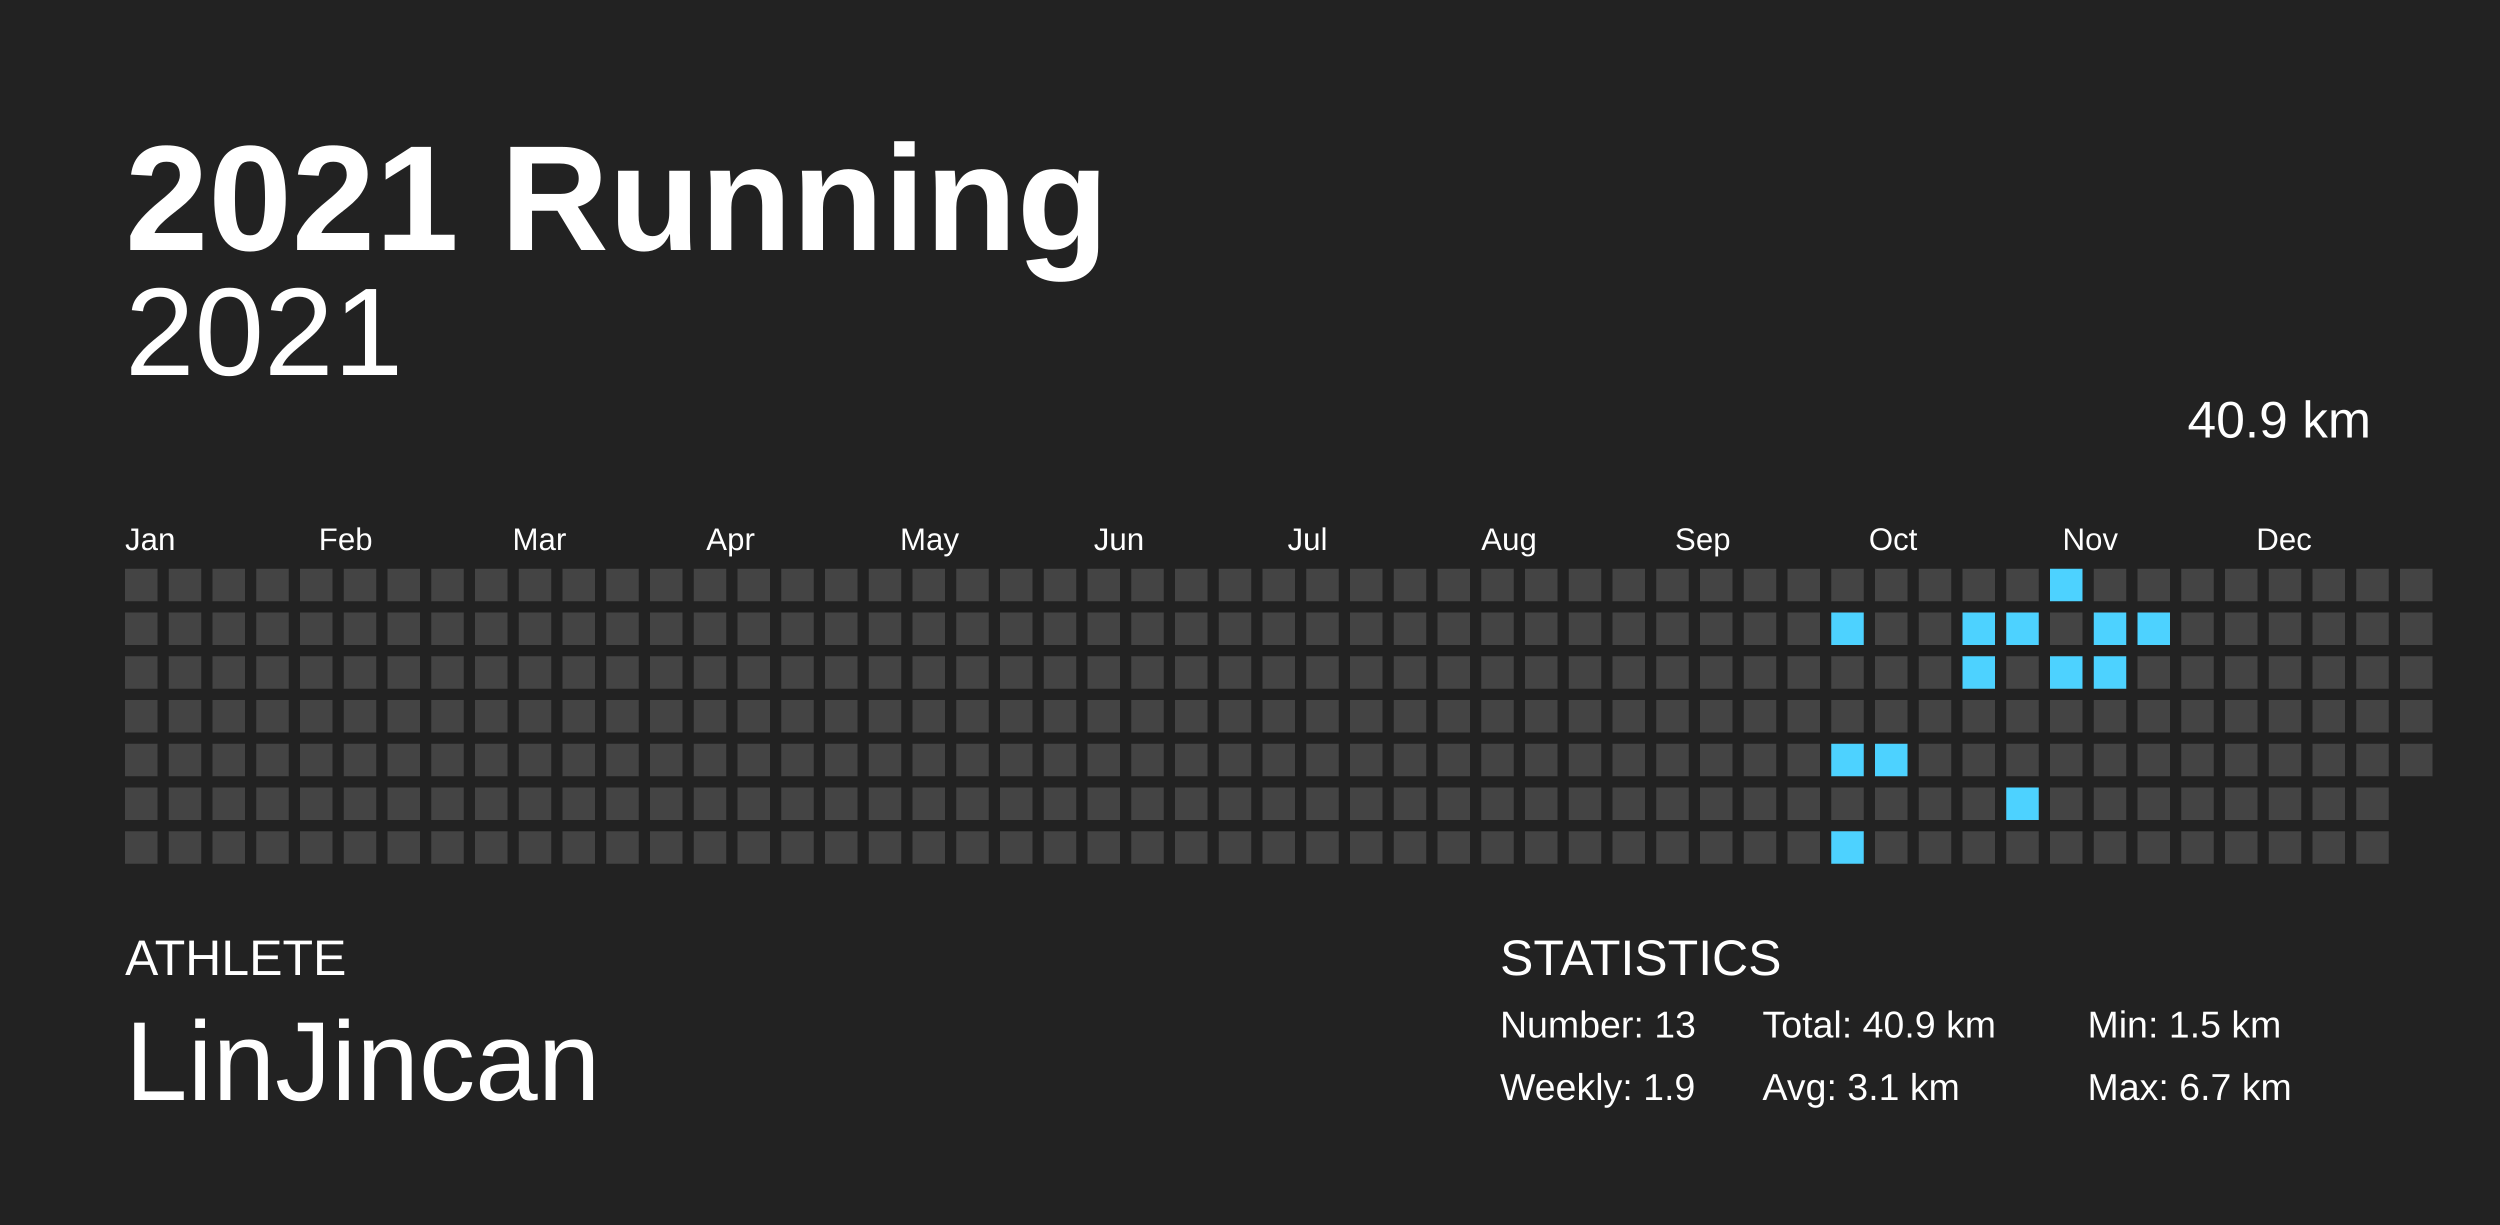
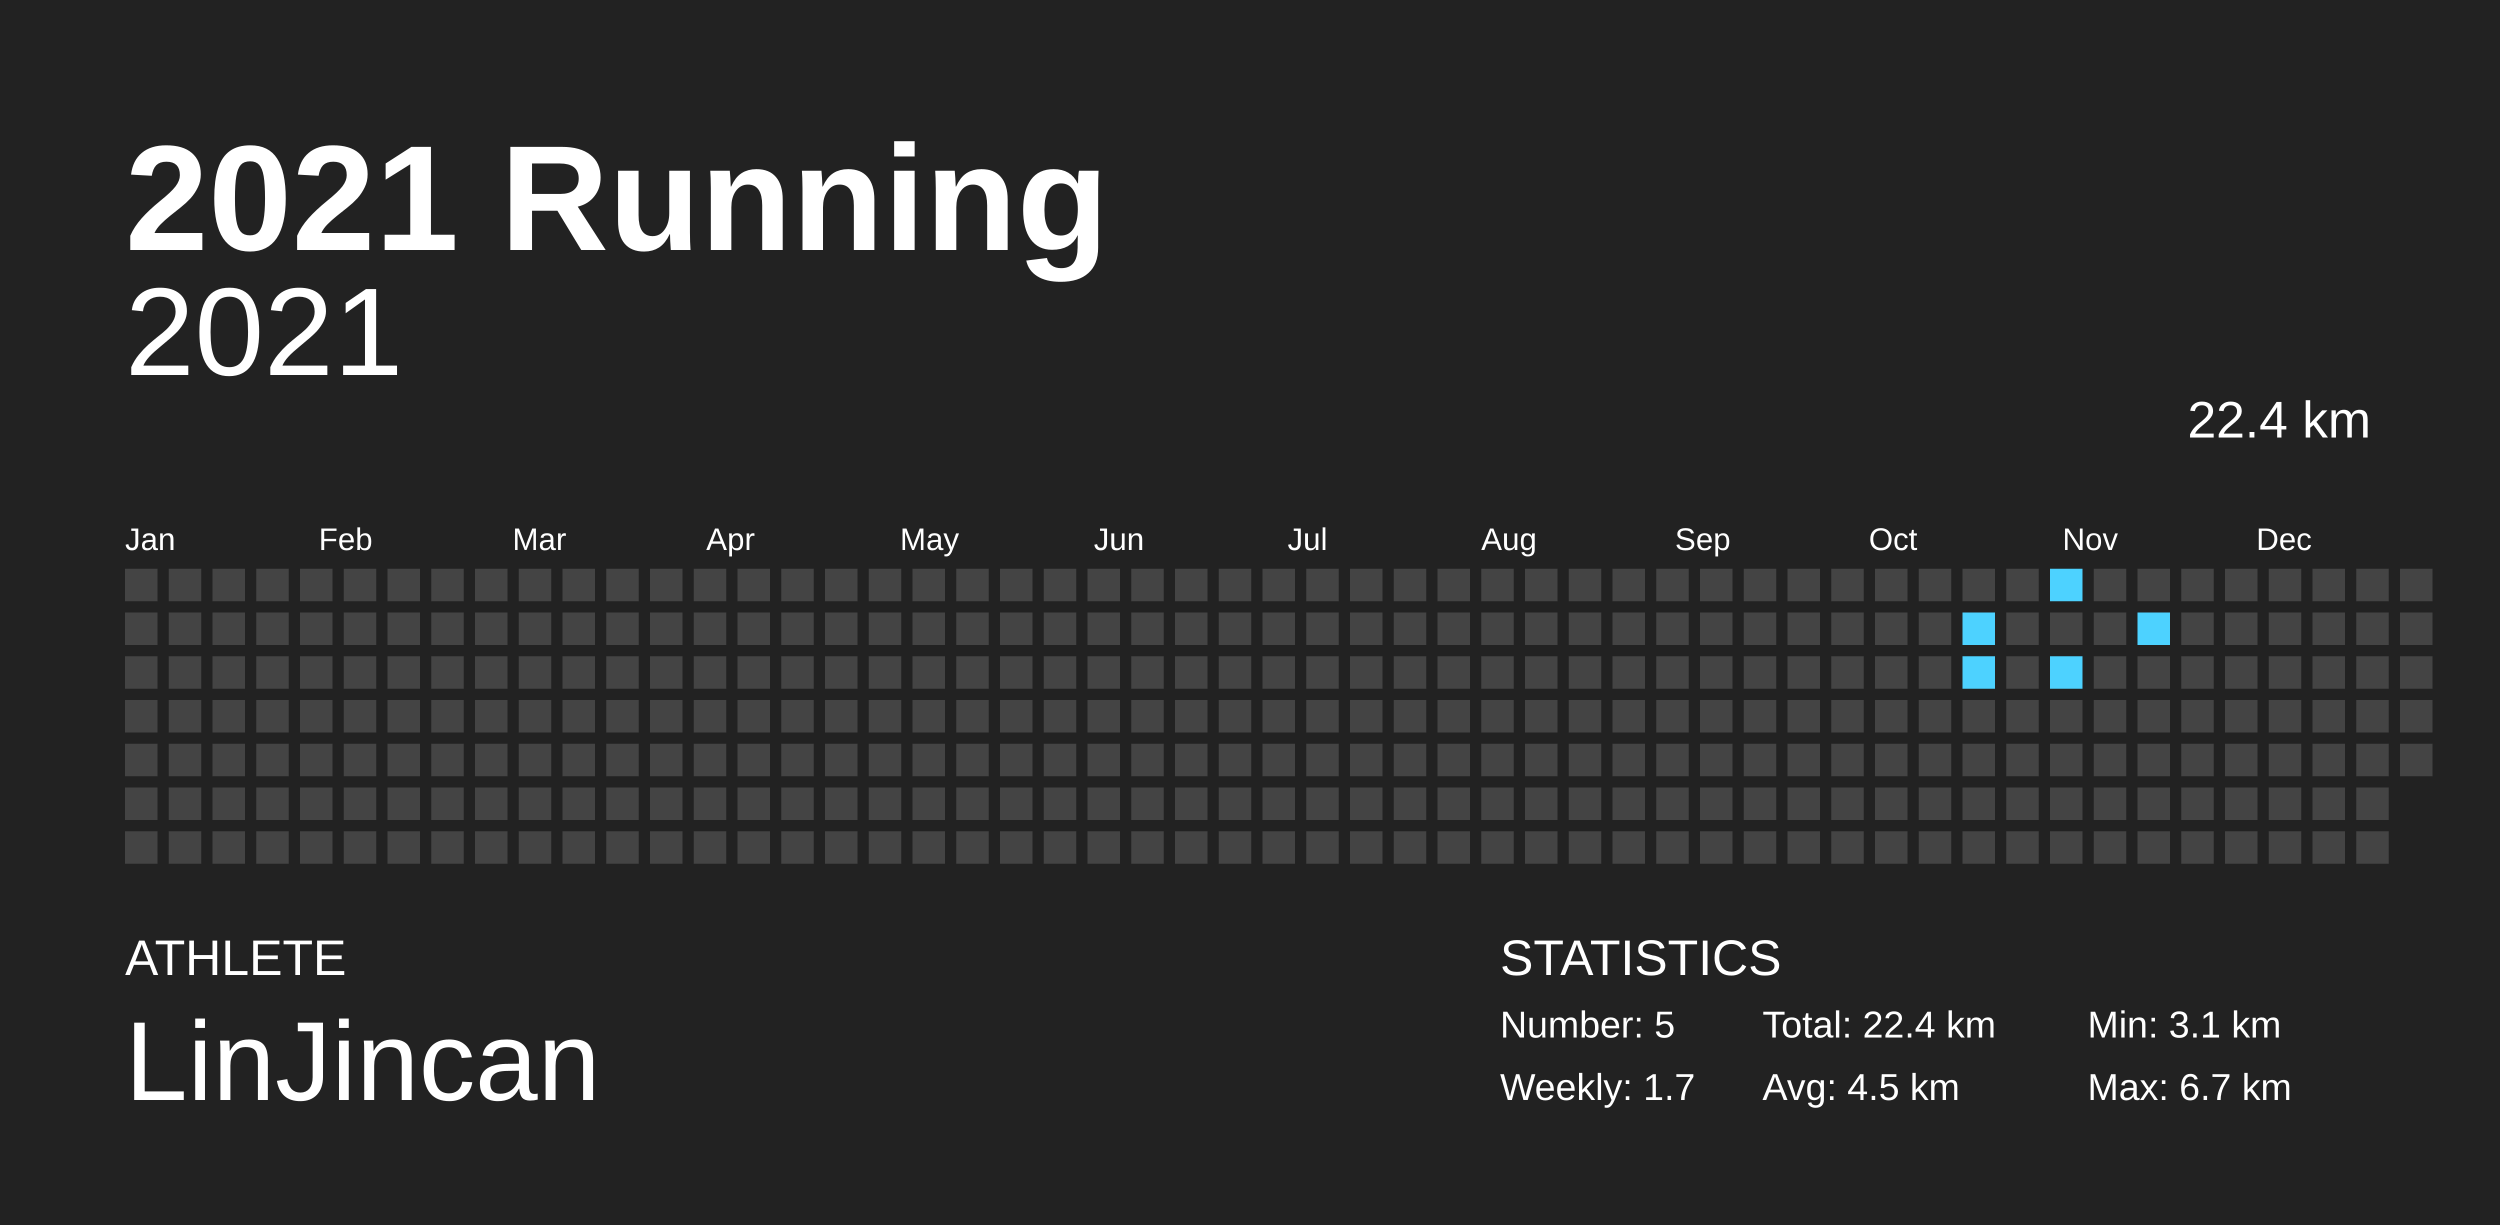
<svg xmlns="http://www.w3.org/2000/svg" baseProfile="full" height="98mm" version="1.1" viewBox="0,0,200,98" width="200mm">
  <defs />
  <rect fill="#222222" height="98" width="200" x="0" y="0" />
  <text fill="#FFFFFF" style="font-size:12px; font-family:Arial; font-weight:bold;" x="10" y="20">2021 Running</text>
  <text fill="#FFFFFF" style="font-size:4px; font-family:Arial" x="10" y="78">ATHLETE</text>
  <text fill="#FFFFFF" style="font-size:9px; font-family:Arial" x="10" y="88">LinJincan</text>
  <text fill="#FFFFFF" style="font-size:4px; font-family:Arial" x="120" y="78">STATISTICS</text>
-   <text fill="#FFFFFF" style="font-size:3px; font-family:Arial" x="120" y="83">Number: 13</text>
-   <text fill="#FFFFFF" style="font-size:3px; font-family:Arial" x="120" y="88">Weekly: 1.9</text>
-   <text fill="#FFFFFF" style="font-size:3px; font-family:Arial" x="141" y="83">Total: 40.9 km</text>
-   <text fill="#FFFFFF" style="font-size:3px; font-family:Arial" x="141" y="88">Avg: 3.1 km</text>
-   <text fill="#FFFFFF" style="font-size:3px; font-family:Arial" x="167" y="83">Min: 1.5 km</text>
+   <text fill="#FFFFFF" style="font-size:3px; font-family:Arial" x="120" y="83">Number: 5</text>
+   <text fill="#FFFFFF" style="font-size:3px; font-family:Arial" x="120" y="88">Weekly: 1.7</text>
+   <text fill="#FFFFFF" style="font-size:3px; font-family:Arial" x="141" y="83">Total: 22.4 km</text>
+   <text fill="#FFFFFF" style="font-size:3px; font-family:Arial" x="141" y="88">Avg: 4.5 km</text>
+   <text fill="#FFFFFF" style="font-size:3px; font-family:Arial" x="167" y="83">Min: 3.1 km</text>
  <text fill="#FFFFFF" style="font-size:3px; font-family:Arial" x="167" y="88">Max: 6.7 km</text>
  <text alignment-baseline="hanging" fill="#FFFFFF" style="font-size:10.0px; font-family:Arial;" x="10" y="30">2021</text>
-   <text alignment-baseline="hanging" fill="#FFFFFF" style="font-size:4.125px; font-family:Arial;" x="175" y="35">40.9 km</text>
+   <text alignment-baseline="hanging" fill="#FFFFFF" style="font-size:4.125px; font-family:Arial;" x="175" y="35">22.4 km</text>
  <text fill="#FFFFFF" style="font-size:2.5px; font-family:Arial" x="10.0" y="44">Jan</text>
  <text fill="#FFFFFF" style="font-size:2.5px; font-family:Arial" x="25.5" y="44">Feb</text>
  <text fill="#FFFFFF" style="font-size:2.5px; font-family:Arial" x="41.0" y="44">Mar</text>
  <text fill="#FFFFFF" style="font-size:2.5px; font-family:Arial" x="56.5" y="44">Apr</text>
  <text fill="#FFFFFF" style="font-size:2.5px; font-family:Arial" x="72.0" y="44">May</text>
  <text fill="#FFFFFF" style="font-size:2.5px; font-family:Arial" x="87.5" y="44">Jun</text>
  <text fill="#FFFFFF" style="font-size:2.5px; font-family:Arial" x="103.0" y="44">Jul</text>
  <text fill="#FFFFFF" style="font-size:2.5px; font-family:Arial" x="118.5" y="44">Aug</text>
  <text fill="#FFFFFF" style="font-size:2.5px; font-family:Arial" x="134.0" y="44">Sep</text>
  <text fill="#FFFFFF" style="font-size:2.5px; font-family:Arial" x="149.5" y="44">Oct</text>
  <text fill="#FFFFFF" style="font-size:2.5px; font-family:Arial" x="165.0" y="44">Nov</text>
  <text fill="#FFFFFF" style="font-size:2.5px; font-family:Arial" x="180.5" y="44">Dec</text>
  <rect fill="#444444" height="2.6" width="2.6" x="10.0" y="45.5" />
  <rect fill="#444444" height="2.6" width="2.6" x="10.0" y="49.0" />
  <rect fill="#444444" height="2.6" width="2.6" x="10.0" y="52.5" />
  <rect fill="#444444" height="2.6" width="2.6" x="10.0" y="56.0" />
  <rect fill="#444444" height="2.6" width="2.6" x="10.0" y="59.5" />
  <rect fill="#444444" height="2.6" width="2.6" x="10.0" y="63.0" />
  <rect fill="#444444" height="2.6" width="2.6" x="10.0" y="66.5" />
  <rect fill="#444444" height="2.6" width="2.6" x="13.5" y="45.5" />
  <rect fill="#444444" height="2.6" width="2.6" x="13.5" y="49.0" />
  <rect fill="#444444" height="2.6" width="2.6" x="13.5" y="52.5" />
  <rect fill="#444444" height="2.6" width="2.6" x="13.5" y="56.0" />
  <rect fill="#444444" height="2.6" width="2.6" x="13.5" y="59.5" />
  <rect fill="#444444" height="2.6" width="2.6" x="13.5" y="63.0" />
  <rect fill="#444444" height="2.6" width="2.6" x="13.5" y="66.5" />
  <rect fill="#444444" height="2.6" width="2.6" x="17.0" y="45.5" />
  <rect fill="#444444" height="2.6" width="2.6" x="17.0" y="49.0" />
  <rect fill="#444444" height="2.6" width="2.6" x="17.0" y="52.5" />
  <rect fill="#444444" height="2.6" width="2.6" x="17.0" y="56.0" />
  <rect fill="#444444" height="2.6" width="2.6" x="17.0" y="59.5" />
  <rect fill="#444444" height="2.6" width="2.6" x="17.0" y="63.0" />
  <rect fill="#444444" height="2.6" width="2.6" x="17.0" y="66.5" />
  <rect fill="#444444" height="2.6" width="2.6" x="20.5" y="45.5" />
  <rect fill="#444444" height="2.6" width="2.6" x="20.5" y="49.0" />
  <rect fill="#444444" height="2.6" width="2.6" x="20.5" y="52.5" />
  <rect fill="#444444" height="2.6" width="2.6" x="20.5" y="56.0" />
  <rect fill="#444444" height="2.6" width="2.6" x="20.5" y="59.5" />
  <rect fill="#444444" height="2.6" width="2.6" x="20.5" y="63.0" />
  <rect fill="#444444" height="2.6" width="2.6" x="20.5" y="66.5" />
  <rect fill="#444444" height="2.6" width="2.6" x="24.0" y="45.5" />
  <rect fill="#444444" height="2.6" width="2.6" x="24.0" y="49.0" />
  <rect fill="#444444" height="2.6" width="2.6" x="24.0" y="52.5" />
  <rect fill="#444444" height="2.6" width="2.6" x="24.0" y="56.0" />
  <rect fill="#444444" height="2.6" width="2.6" x="24.0" y="59.5" />
  <rect fill="#444444" height="2.6" width="2.6" x="24.0" y="63.0" />
  <rect fill="#444444" height="2.6" width="2.6" x="24.0" y="66.5" />
  <rect fill="#444444" height="2.6" width="2.6" x="27.5" y="45.5" />
  <rect fill="#444444" height="2.6" width="2.6" x="27.5" y="49.0" />
  <rect fill="#444444" height="2.6" width="2.6" x="27.5" y="52.5" />
  <rect fill="#444444" height="2.6" width="2.6" x="27.5" y="56.0" />
  <rect fill="#444444" height="2.6" width="2.6" x="27.5" y="59.5" />
  <rect fill="#444444" height="2.6" width="2.6" x="27.5" y="63.0" />
  <rect fill="#444444" height="2.6" width="2.6" x="27.5" y="66.5" />
  <rect fill="#444444" height="2.6" width="2.6" x="31.0" y="45.5" />
  <rect fill="#444444" height="2.6" width="2.6" x="31.0" y="49.0" />
  <rect fill="#444444" height="2.6" width="2.6" x="31.0" y="52.5" />
  <rect fill="#444444" height="2.6" width="2.6" x="31.0" y="56.0" />
  <rect fill="#444444" height="2.6" width="2.6" x="31.0" y="59.5" />
  <rect fill="#444444" height="2.6" width="2.6" x="31.0" y="63.0" />
  <rect fill="#444444" height="2.6" width="2.6" x="31.0" y="66.5" />
  <rect fill="#444444" height="2.6" width="2.6" x="34.5" y="45.5" />
  <rect fill="#444444" height="2.6" width="2.6" x="34.5" y="49.0" />
  <rect fill="#444444" height="2.6" width="2.6" x="34.5" y="52.5" />
  <rect fill="#444444" height="2.6" width="2.6" x="34.5" y="56.0" />
  <rect fill="#444444" height="2.6" width="2.6" x="34.5" y="59.5" />
  <rect fill="#444444" height="2.6" width="2.6" x="34.5" y="63.0" />
  <rect fill="#444444" height="2.6" width="2.6" x="34.5" y="66.5" />
  <rect fill="#444444" height="2.6" width="2.6" x="38.0" y="45.5" />
  <rect fill="#444444" height="2.6" width="2.6" x="38.0" y="49.0" />
  <rect fill="#444444" height="2.6" width="2.6" x="38.0" y="52.5" />
  <rect fill="#444444" height="2.6" width="2.6" x="38.0" y="56.0" />
  <rect fill="#444444" height="2.6" width="2.6" x="38.0" y="59.5" />
  <rect fill="#444444" height="2.6" width="2.6" x="38.0" y="63.0" />
  <rect fill="#444444" height="2.6" width="2.6" x="38.0" y="66.5" />
  <rect fill="#444444" height="2.6" width="2.6" x="41.5" y="45.5" />
  <rect fill="#444444" height="2.6" width="2.6" x="41.5" y="49.0" />
  <rect fill="#444444" height="2.6" width="2.6" x="41.5" y="52.5" />
  <rect fill="#444444" height="2.6" width="2.6" x="41.5" y="56.0" />
  <rect fill="#444444" height="2.6" width="2.6" x="41.5" y="59.5" />
  <rect fill="#444444" height="2.6" width="2.6" x="41.5" y="63.0" />
  <rect fill="#444444" height="2.6" width="2.6" x="41.5" y="66.5" />
  <rect fill="#444444" height="2.6" width="2.6" x="45.0" y="45.5" />
  <rect fill="#444444" height="2.6" width="2.6" x="45.0" y="49.0" />
  <rect fill="#444444" height="2.6" width="2.6" x="45.0" y="52.5" />
  <rect fill="#444444" height="2.6" width="2.6" x="45.0" y="56.0" />
  <rect fill="#444444" height="2.6" width="2.6" x="45.0" y="59.5" />
  <rect fill="#444444" height="2.6" width="2.6" x="45.0" y="63.0" />
  <rect fill="#444444" height="2.6" width="2.6" x="45.0" y="66.5" />
  <rect fill="#444444" height="2.6" width="2.6" x="48.5" y="45.5" />
  <rect fill="#444444" height="2.6" width="2.6" x="48.5" y="49.0" />
  <rect fill="#444444" height="2.6" width="2.6" x="48.5" y="52.5" />
  <rect fill="#444444" height="2.6" width="2.6" x="48.5" y="56.0" />
  <rect fill="#444444" height="2.6" width="2.6" x="48.5" y="59.5" />
  <rect fill="#444444" height="2.6" width="2.6" x="48.5" y="63.0" />
  <rect fill="#444444" height="2.6" width="2.6" x="48.5" y="66.5" />
  <rect fill="#444444" height="2.6" width="2.6" x="52.0" y="45.5" />
  <rect fill="#444444" height="2.6" width="2.6" x="52.0" y="49.0" />
  <rect fill="#444444" height="2.6" width="2.6" x="52.0" y="52.5" />
  <rect fill="#444444" height="2.6" width="2.6" x="52.0" y="56.0" />
  <rect fill="#444444" height="2.6" width="2.6" x="52.0" y="59.5" />
  <rect fill="#444444" height="2.6" width="2.6" x="52.0" y="63.0" />
  <rect fill="#444444" height="2.6" width="2.6" x="52.0" y="66.5" />
  <rect fill="#444444" height="2.6" width="2.6" x="55.5" y="45.5" />
  <rect fill="#444444" height="2.6" width="2.6" x="55.5" y="49.0" />
  <rect fill="#444444" height="2.6" width="2.6" x="55.5" y="52.5" />
  <rect fill="#444444" height="2.6" width="2.6" x="55.5" y="56.0" />
  <rect fill="#444444" height="2.6" width="2.6" x="55.5" y="59.5" />
  <rect fill="#444444" height="2.6" width="2.6" x="55.5" y="63.0" />
  <rect fill="#444444" height="2.6" width="2.6" x="55.5" y="66.5" />
  <rect fill="#444444" height="2.6" width="2.6" x="59.0" y="45.5" />
  <rect fill="#444444" height="2.6" width="2.6" x="59.0" y="49.0" />
  <rect fill="#444444" height="2.6" width="2.6" x="59.0" y="52.5" />
  <rect fill="#444444" height="2.6" width="2.6" x="59.0" y="56.0" />
  <rect fill="#444444" height="2.6" width="2.6" x="59.0" y="59.5" />
  <rect fill="#444444" height="2.6" width="2.6" x="59.0" y="63.0" />
  <rect fill="#444444" height="2.6" width="2.6" x="59.0" y="66.5" />
  <rect fill="#444444" height="2.6" width="2.6" x="62.5" y="45.5" />
  <rect fill="#444444" height="2.6" width="2.6" x="62.5" y="49.0" />
  <rect fill="#444444" height="2.6" width="2.6" x="62.5" y="52.5" />
  <rect fill="#444444" height="2.6" width="2.6" x="62.5" y="56.0" />
  <rect fill="#444444" height="2.6" width="2.6" x="62.5" y="59.5" />
  <rect fill="#444444" height="2.6" width="2.6" x="62.5" y="63.0" />
  <rect fill="#444444" height="2.6" width="2.6" x="62.5" y="66.5" />
  <rect fill="#444444" height="2.6" width="2.6" x="66.0" y="45.5" />
  <rect fill="#444444" height="2.6" width="2.6" x="66.0" y="49.0" />
  <rect fill="#444444" height="2.6" width="2.6" x="66.0" y="52.5" />
  <rect fill="#444444" height="2.6" width="2.6" x="66.0" y="56.0" />
  <rect fill="#444444" height="2.6" width="2.6" x="66.0" y="59.5" />
  <rect fill="#444444" height="2.6" width="2.6" x="66.0" y="63.0" />
  <rect fill="#444444" height="2.6" width="2.6" x="66.0" y="66.5" />
  <rect fill="#444444" height="2.6" width="2.6" x="69.5" y="45.5" />
  <rect fill="#444444" height="2.6" width="2.6" x="69.5" y="49.0" />
  <rect fill="#444444" height="2.6" width="2.6" x="69.5" y="52.5" />
  <rect fill="#444444" height="2.6" width="2.6" x="69.5" y="56.0" />
  <rect fill="#444444" height="2.6" width="2.6" x="69.5" y="59.5" />
  <rect fill="#444444" height="2.6" width="2.6" x="69.5" y="63.0" />
  <rect fill="#444444" height="2.6" width="2.6" x="69.5" y="66.5" />
  <rect fill="#444444" height="2.6" width="2.6" x="73.0" y="45.5" />
  <rect fill="#444444" height="2.6" width="2.6" x="73.0" y="49.0" />
  <rect fill="#444444" height="2.6" width="2.6" x="73.0" y="52.5" />
  <rect fill="#444444" height="2.6" width="2.6" x="73.0" y="56.0" />
  <rect fill="#444444" height="2.6" width="2.6" x="73.0" y="59.5" />
  <rect fill="#444444" height="2.6" width="2.6" x="73.0" y="63.0" />
  <rect fill="#444444" height="2.6" width="2.6" x="73.0" y="66.5" />
  <rect fill="#444444" height="2.6" width="2.6" x="76.5" y="45.5" />
  <rect fill="#444444" height="2.6" width="2.6" x="76.5" y="49.0" />
  <rect fill="#444444" height="2.6" width="2.6" x="76.5" y="52.5" />
  <rect fill="#444444" height="2.6" width="2.6" x="76.5" y="56.0" />
  <rect fill="#444444" height="2.6" width="2.6" x="76.5" y="59.5" />
  <rect fill="#444444" height="2.6" width="2.6" x="76.5" y="63.0" />
  <rect fill="#444444" height="2.6" width="2.6" x="76.5" y="66.5" />
  <rect fill="#444444" height="2.6" width="2.6" x="80.0" y="45.5" />
  <rect fill="#444444" height="2.6" width="2.6" x="80.0" y="49.0" />
  <rect fill="#444444" height="2.6" width="2.6" x="80.0" y="52.5" />
  <rect fill="#444444" height="2.6" width="2.6" x="80.0" y="56.0" />
  <rect fill="#444444" height="2.6" width="2.6" x="80.0" y="59.5" />
  <rect fill="#444444" height="2.6" width="2.6" x="80.0" y="63.0" />
  <rect fill="#444444" height="2.6" width="2.6" x="80.0" y="66.5" />
  <rect fill="#444444" height="2.6" width="2.6" x="83.5" y="45.5" />
  <rect fill="#444444" height="2.6" width="2.6" x="83.5" y="49.0" />
  <rect fill="#444444" height="2.6" width="2.6" x="83.5" y="52.5" />
  <rect fill="#444444" height="2.6" width="2.6" x="83.5" y="56.0" />
  <rect fill="#444444" height="2.6" width="2.6" x="83.5" y="59.5" />
  <rect fill="#444444" height="2.6" width="2.6" x="83.5" y="63.0" />
  <rect fill="#444444" height="2.6" width="2.6" x="83.5" y="66.5" />
  <rect fill="#444444" height="2.6" width="2.6" x="87.0" y="45.5" />
  <rect fill="#444444" height="2.6" width="2.6" x="87.0" y="49.0" />
  <rect fill="#444444" height="2.6" width="2.6" x="87.0" y="52.5" />
  <rect fill="#444444" height="2.6" width="2.6" x="87.0" y="56.0" />
  <rect fill="#444444" height="2.6" width="2.6" x="87.0" y="59.5" />
  <rect fill="#444444" height="2.6" width="2.6" x="87.0" y="63.0" />
  <rect fill="#444444" height="2.6" width="2.6" x="87.0" y="66.5" />
  <rect fill="#444444" height="2.6" width="2.6" x="90.5" y="45.5" />
  <rect fill="#444444" height="2.6" width="2.6" x="90.5" y="49.0" />
  <rect fill="#444444" height="2.6" width="2.6" x="90.5" y="52.5" />
  <rect fill="#444444" height="2.6" width="2.6" x="90.5" y="56.0" />
  <rect fill="#444444" height="2.6" width="2.6" x="90.5" y="59.5" />
  <rect fill="#444444" height="2.6" width="2.6" x="90.5" y="63.0" />
  <rect fill="#444444" height="2.6" width="2.6" x="90.5" y="66.5" />
  <rect fill="#444444" height="2.6" width="2.6" x="94.0" y="45.5" />
  <rect fill="#444444" height="2.6" width="2.6" x="94.0" y="49.0" />
  <rect fill="#444444" height="2.6" width="2.6" x="94.0" y="52.5" />
  <rect fill="#444444" height="2.6" width="2.6" x="94.0" y="56.0" />
  <rect fill="#444444" height="2.6" width="2.6" x="94.0" y="59.5" />
  <rect fill="#444444" height="2.6" width="2.6" x="94.0" y="63.0" />
  <rect fill="#444444" height="2.6" width="2.6" x="94.0" y="66.5" />
  <rect fill="#444444" height="2.6" width="2.6" x="97.5" y="45.5" />
  <rect fill="#444444" height="2.6" width="2.6" x="97.5" y="49.0" />
  <rect fill="#444444" height="2.6" width="2.6" x="97.5" y="52.5" />
  <rect fill="#444444" height="2.6" width="2.6" x="97.5" y="56.0" />
  <rect fill="#444444" height="2.6" width="2.6" x="97.5" y="59.5" />
  <rect fill="#444444" height="2.6" width="2.6" x="97.5" y="63.0" />
  <rect fill="#444444" height="2.6" width="2.6" x="97.5" y="66.5" />
  <rect fill="#444444" height="2.6" width="2.6" x="101.0" y="45.5" />
  <rect fill="#444444" height="2.6" width="2.6" x="101.0" y="49.0" />
  <rect fill="#444444" height="2.6" width="2.6" x="101.0" y="52.5" />
  <rect fill="#444444" height="2.6" width="2.6" x="101.0" y="56.0" />
  <rect fill="#444444" height="2.6" width="2.6" x="101.0" y="59.5" />
  <rect fill="#444444" height="2.6" width="2.6" x="101.0" y="63.0" />
  <rect fill="#444444" height="2.6" width="2.6" x="101.0" y="66.5" />
  <rect fill="#444444" height="2.6" width="2.6" x="104.5" y="45.5" />
  <rect fill="#444444" height="2.6" width="2.6" x="104.5" y="49.0" />
  <rect fill="#444444" height="2.6" width="2.6" x="104.5" y="52.5" />
  <rect fill="#444444" height="2.6" width="2.6" x="104.5" y="56.0" />
  <rect fill="#444444" height="2.6" width="2.6" x="104.5" y="59.5" />
  <rect fill="#444444" height="2.6" width="2.6" x="104.5" y="63.0" />
  <rect fill="#444444" height="2.6" width="2.6" x="104.5" y="66.5" />
  <rect fill="#444444" height="2.6" width="2.6" x="108.0" y="45.5" />
  <rect fill="#444444" height="2.6" width="2.6" x="108.0" y="49.0" />
  <rect fill="#444444" height="2.6" width="2.6" x="108.0" y="52.5" />
  <rect fill="#444444" height="2.6" width="2.6" x="108.0" y="56.0" />
  <rect fill="#444444" height="2.6" width="2.6" x="108.0" y="59.5" />
  <rect fill="#444444" height="2.6" width="2.6" x="108.0" y="63.0" />
  <rect fill="#444444" height="2.6" width="2.6" x="108.0" y="66.5" />
  <rect fill="#444444" height="2.6" width="2.6" x="111.5" y="45.5" />
  <rect fill="#444444" height="2.6" width="2.6" x="111.5" y="49.0" />
  <rect fill="#444444" height="2.6" width="2.6" x="111.5" y="52.5" />
  <rect fill="#444444" height="2.6" width="2.6" x="111.5" y="56.0" />
  <rect fill="#444444" height="2.6" width="2.6" x="111.5" y="59.5" />
  <rect fill="#444444" height="2.6" width="2.6" x="111.5" y="63.0" />
  <rect fill="#444444" height="2.6" width="2.6" x="111.5" y="66.5" />
  <rect fill="#444444" height="2.6" width="2.6" x="115.0" y="45.5" />
  <rect fill="#444444" height="2.6" width="2.6" x="115.0" y="49.0" />
  <rect fill="#444444" height="2.6" width="2.6" x="115.0" y="52.5" />
  <rect fill="#444444" height="2.6" width="2.6" x="115.0" y="56.0" />
  <rect fill="#444444" height="2.6" width="2.6" x="115.0" y="59.5" />
  <rect fill="#444444" height="2.6" width="2.6" x="115.0" y="63.0" />
  <rect fill="#444444" height="2.6" width="2.6" x="115.0" y="66.5" />
  <rect fill="#444444" height="2.6" width="2.6" x="118.5" y="45.5" />
  <rect fill="#444444" height="2.6" width="2.6" x="118.5" y="49.0" />
  <rect fill="#444444" height="2.6" width="2.6" x="118.5" y="52.5" />
  <rect fill="#444444" height="2.6" width="2.6" x="118.5" y="56.0" />
  <rect fill="#444444" height="2.6" width="2.6" x="118.5" y="59.5" />
  <rect fill="#444444" height="2.6" width="2.6" x="118.5" y="63.0" />
  <rect fill="#444444" height="2.6" width="2.6" x="118.5" y="66.5" />
  <rect fill="#444444" height="2.6" width="2.6" x="122.0" y="45.5" />
  <rect fill="#444444" height="2.6" width="2.6" x="122.0" y="49.0" />
  <rect fill="#444444" height="2.6" width="2.6" x="122.0" y="52.5" />
  <rect fill="#444444" height="2.6" width="2.6" x="122.0" y="56.0" />
  <rect fill="#444444" height="2.6" width="2.6" x="122.0" y="59.5" />
  <rect fill="#444444" height="2.6" width="2.6" x="122.0" y="63.0" />
  <rect fill="#444444" height="2.6" width="2.6" x="122.0" y="66.5" />
  <rect fill="#444444" height="2.6" width="2.6" x="125.5" y="45.5" />
  <rect fill="#444444" height="2.6" width="2.6" x="125.5" y="49.0" />
  <rect fill="#444444" height="2.6" width="2.6" x="125.5" y="52.5" />
  <rect fill="#444444" height="2.6" width="2.6" x="125.5" y="56.0" />
  <rect fill="#444444" height="2.6" width="2.6" x="125.5" y="59.5" />
  <rect fill="#444444" height="2.6" width="2.6" x="125.5" y="63.0" />
  <rect fill="#444444" height="2.6" width="2.6" x="125.5" y="66.5" />
  <rect fill="#444444" height="2.6" width="2.6" x="129.0" y="45.5" />
  <rect fill="#444444" height="2.6" width="2.6" x="129.0" y="49.0" />
  <rect fill="#444444" height="2.6" width="2.6" x="129.0" y="52.5" />
  <rect fill="#444444" height="2.6" width="2.6" x="129.0" y="56.0" />
  <rect fill="#444444" height="2.6" width="2.6" x="129.0" y="59.5" />
  <rect fill="#444444" height="2.6" width="2.6" x="129.0" y="63.0" />
  <rect fill="#444444" height="2.6" width="2.6" x="129.0" y="66.5" />
  <rect fill="#444444" height="2.6" width="2.6" x="132.5" y="45.5" />
  <rect fill="#444444" height="2.6" width="2.6" x="132.5" y="49.0" />
  <rect fill="#444444" height="2.6" width="2.6" x="132.5" y="52.5" />
  <rect fill="#444444" height="2.6" width="2.6" x="132.5" y="56.0" />
  <rect fill="#444444" height="2.6" width="2.6" x="132.5" y="59.5" />
  <rect fill="#444444" height="2.6" width="2.6" x="132.5" y="63.0" />
  <rect fill="#444444" height="2.6" width="2.6" x="132.5" y="66.5" />
  <rect fill="#444444" height="2.6" width="2.6" x="136.0" y="45.5" />
  <rect fill="#444444" height="2.6" width="2.6" x="136.0" y="49.0" />
  <rect fill="#444444" height="2.6" width="2.6" x="136.0" y="52.5" />
  <rect fill="#444444" height="2.6" width="2.6" x="136.0" y="56.0" />
  <rect fill="#444444" height="2.6" width="2.6" x="136.0" y="59.5" />
  <rect fill="#444444" height="2.6" width="2.6" x="136.0" y="63.0" />
  <rect fill="#444444" height="2.6" width="2.6" x="136.0" y="66.5" />
  <rect fill="#444444" height="2.6" width="2.6" x="139.5" y="45.5" />
  <rect fill="#444444" height="2.6" width="2.6" x="139.5" y="49.0" />
  <rect fill="#444444" height="2.6" width="2.6" x="139.5" y="52.5" />
  <rect fill="#444444" height="2.6" width="2.6" x="139.5" y="56.0" />
  <rect fill="#444444" height="2.6" width="2.6" x="139.5" y="59.5" />
  <rect fill="#444444" height="2.6" width="2.6" x="139.5" y="63.0" />
  <rect fill="#444444" height="2.6" width="2.6" x="139.5" y="66.5" />
  <rect fill="#444444" height="2.6" width="2.6" x="143.0" y="45.5" />
  <rect fill="#444444" height="2.6" width="2.6" x="143.0" y="49.0" />
  <rect fill="#444444" height="2.6" width="2.6" x="143.0" y="52.5" />
  <rect fill="#444444" height="2.6" width="2.6" x="143.0" y="56.0" />
  <rect fill="#444444" height="2.6" width="2.6" x="143.0" y="59.5" />
  <rect fill="#444444" height="2.6" width="2.6" x="143.0" y="63.0" />
  <rect fill="#444444" height="2.6" width="2.6" x="143.0" y="66.5" />
  <rect fill="#444444" height="2.6" width="2.6" x="146.5" y="45.5" />
-   <rect fill="#4dd2ff" height="2.6" width="2.6" x="146.5" y="49.0" />
+   <rect fill="#444444" height="2.6" width="2.6" x="146.5" y="49.0" />
  <rect fill="#444444" height="2.6" width="2.6" x="146.5" y="52.5" />
  <rect fill="#444444" height="2.6" width="2.6" x="146.5" y="56.0" />
-   <rect fill="#4dd2ff" height="2.6" width="2.6" x="146.5" y="59.5" />
+   <rect fill="#444444" height="2.6" width="2.6" x="146.5" y="59.5" />
  <rect fill="#444444" height="2.6" width="2.6" x="146.5" y="63.0" />
-   <rect fill="#4dd2ff" height="2.6" width="2.6" x="146.5" y="66.5" />
+   <rect fill="#444444" height="2.6" width="2.6" x="146.5" y="66.5" />
  <rect fill="#444444" height="2.6" width="2.6" x="150.0" y="45.5" />
  <rect fill="#444444" height="2.6" width="2.6" x="150.0" y="49.0" />
  <rect fill="#444444" height="2.6" width="2.6" x="150.0" y="52.5" />
  <rect fill="#444444" height="2.6" width="2.6" x="150.0" y="56.0" />
-   <rect fill="#4dd2ff" height="2.6" width="2.6" x="150.0" y="59.5" />
+   <rect fill="#444444" height="2.6" width="2.6" x="150.0" y="59.5" />
  <rect fill="#444444" height="2.6" width="2.6" x="150.0" y="63.0" />
  <rect fill="#444444" height="2.6" width="2.6" x="150.0" y="66.5" />
  <rect fill="#444444" height="2.6" width="2.6" x="153.5" y="45.5" />
  <rect fill="#444444" height="2.6" width="2.6" x="153.5" y="49.0" />
  <rect fill="#444444" height="2.6" width="2.6" x="153.5" y="52.5" />
  <rect fill="#444444" height="2.6" width="2.6" x="153.5" y="56.0" />
  <rect fill="#444444" height="2.6" width="2.6" x="153.5" y="59.5" />
  <rect fill="#444444" height="2.6" width="2.6" x="153.5" y="63.0" />
  <rect fill="#444444" height="2.6" width="2.6" x="153.5" y="66.5" />
  <rect fill="#444444" height="2.6" width="2.6" x="157.0" y="45.5" />
  <rect fill="#4dd2ff" height="2.6" width="2.6" x="157.0" y="49.0" />
  <rect fill="#4dd2ff" height="2.6" width="2.6" x="157.0" y="52.5" />
  <rect fill="#444444" height="2.6" width="2.6" x="157.0" y="56.0" />
  <rect fill="#444444" height="2.6" width="2.6" x="157.0" y="59.5" />
  <rect fill="#444444" height="2.6" width="2.6" x="157.0" y="63.0" />
  <rect fill="#444444" height="2.6" width="2.6" x="157.0" y="66.5" />
  <rect fill="#444444" height="2.6" width="2.6" x="160.5" y="45.5" />
-   <rect fill="#4dd2ff" height="2.6" width="2.6" x="160.5" y="49.0" />
+   <rect fill="#444444" height="2.6" width="2.6" x="160.5" y="49.0" />
  <rect fill="#444444" height="2.6" width="2.6" x="160.5" y="52.5" />
  <rect fill="#444444" height="2.6" width="2.6" x="160.5" y="56.0" />
  <rect fill="#444444" height="2.6" width="2.6" x="160.5" y="59.5" />
-   <rect fill="#4dd2ff" height="2.6" width="2.6" x="160.5" y="63.0" />
+   <rect fill="#444444" height="2.6" width="2.6" x="160.5" y="63.0" />
  <rect fill="#444444" height="2.6" width="2.6" x="160.5" y="66.5" />
  <rect fill="#4dd2ff" height="2.6" width="2.6" x="164.0" y="45.5" />
  <rect fill="#444444" height="2.6" width="2.6" x="164.0" y="49.0" />
  <rect fill="#4dd2ff" height="2.6" width="2.6" x="164.0" y="52.5" />
  <rect fill="#444444" height="2.6" width="2.6" x="164.0" y="56.0" />
  <rect fill="#444444" height="2.6" width="2.6" x="164.0" y="59.5" />
  <rect fill="#444444" height="2.6" width="2.6" x="164.0" y="63.0" />
  <rect fill="#444444" height="2.6" width="2.6" x="164.0" y="66.5" />
  <rect fill="#444444" height="2.6" width="2.6" x="167.5" y="45.5" />
-   <rect fill="#4dd2ff" height="2.6" width="2.6" x="167.5" y="49.0" />
-   <rect fill="#4dd2ff" height="2.6" width="2.6" x="167.5" y="52.5" />
+   <rect fill="#444444" height="2.6" width="2.6" x="167.5" y="49.0" />
+   <rect fill="#444444" height="2.6" width="2.6" x="167.5" y="52.5" />
  <rect fill="#444444" height="2.6" width="2.6" x="167.5" y="56.0" />
  <rect fill="#444444" height="2.6" width="2.6" x="167.5" y="59.5" />
  <rect fill="#444444" height="2.6" width="2.6" x="167.5" y="63.0" />
  <rect fill="#444444" height="2.6" width="2.6" x="167.5" y="66.5" />
  <rect fill="#444444" height="2.6" width="2.6" x="171.0" y="45.5" />
  <rect fill="#4dd2ff" height="2.6" width="2.6" x="171.0" y="49.0" />
  <rect fill="#444444" height="2.6" width="2.6" x="171.0" y="52.5" />
  <rect fill="#444444" height="2.6" width="2.6" x="171.0" y="56.0" />
  <rect fill="#444444" height="2.6" width="2.6" x="171.0" y="59.5" />
  <rect fill="#444444" height="2.6" width="2.6" x="171.0" y="63.0" />
  <rect fill="#444444" height="2.6" width="2.6" x="171.0" y="66.5" />
  <rect fill="#444444" height="2.6" width="2.6" x="174.5" y="45.5" />
  <rect fill="#444444" height="2.6" width="2.6" x="174.5" y="49.0" />
  <rect fill="#444444" height="2.6" width="2.6" x="174.5" y="52.5" />
  <rect fill="#444444" height="2.6" width="2.6" x="174.5" y="56.0" />
  <rect fill="#444444" height="2.6" width="2.6" x="174.5" y="59.5" />
  <rect fill="#444444" height="2.6" width="2.6" x="174.5" y="63.0" />
  <rect fill="#444444" height="2.6" width="2.6" x="174.5" y="66.5" />
  <rect fill="#444444" height="2.6" width="2.6" x="178.0" y="45.5" />
  <rect fill="#444444" height="2.6" width="2.6" x="178.0" y="49.0" />
  <rect fill="#444444" height="2.6" width="2.6" x="178.0" y="52.5" />
  <rect fill="#444444" height="2.6" width="2.6" x="178.0" y="56.0" />
  <rect fill="#444444" height="2.6" width="2.6" x="178.0" y="59.5" />
  <rect fill="#444444" height="2.6" width="2.6" x="178.0" y="63.0" />
  <rect fill="#444444" height="2.6" width="2.6" x="178.0" y="66.5" />
  <rect fill="#444444" height="2.6" width="2.6" x="181.5" y="45.5" />
  <rect fill="#444444" height="2.6" width="2.6" x="181.5" y="49.0" />
  <rect fill="#444444" height="2.6" width="2.6" x="181.5" y="52.5" />
  <rect fill="#444444" height="2.6" width="2.6" x="181.5" y="56.0" />
  <rect fill="#444444" height="2.6" width="2.6" x="181.5" y="59.5" />
  <rect fill="#444444" height="2.6" width="2.6" x="181.5" y="63.0" />
  <rect fill="#444444" height="2.6" width="2.6" x="181.5" y="66.5" />
  <rect fill="#444444" height="2.6" width="2.6" x="185.0" y="45.5" />
  <rect fill="#444444" height="2.6" width="2.6" x="185.0" y="49.0" />
  <rect fill="#444444" height="2.6" width="2.6" x="185.0" y="52.5" />
  <rect fill="#444444" height="2.6" width="2.6" x="185.0" y="56.0" />
  <rect fill="#444444" height="2.6" width="2.6" x="185.0" y="59.5" />
  <rect fill="#444444" height="2.6" width="2.6" x="185.0" y="63.0" />
  <rect fill="#444444" height="2.6" width="2.6" x="185.0" y="66.5" />
  <rect fill="#444444" height="2.6" width="2.6" x="188.5" y="45.5" />
  <rect fill="#444444" height="2.6" width="2.6" x="188.5" y="49.0" />
  <rect fill="#444444" height="2.6" width="2.6" x="188.5" y="52.5" />
  <rect fill="#444444" height="2.6" width="2.6" x="188.5" y="56.0" />
  <rect fill="#444444" height="2.6" width="2.6" x="188.5" y="59.5" />
  <rect fill="#444444" height="2.6" width="2.6" x="188.5" y="63.0" />
  <rect fill="#444444" height="2.6" width="2.6" x="188.5" y="66.5" />
  <rect fill="#444444" height="2.6" width="2.6" x="192.0" y="45.5" />
  <rect fill="#444444" height="2.6" width="2.6" x="192.0" y="49.0" />
  <rect fill="#444444" height="2.6" width="2.6" x="192.0" y="52.5" />
  <rect fill="#444444" height="2.6" width="2.6" x="192.0" y="56.0" />
  <rect fill="#444444" height="2.6" width="2.6" x="192.0" y="59.5" />
</svg>
